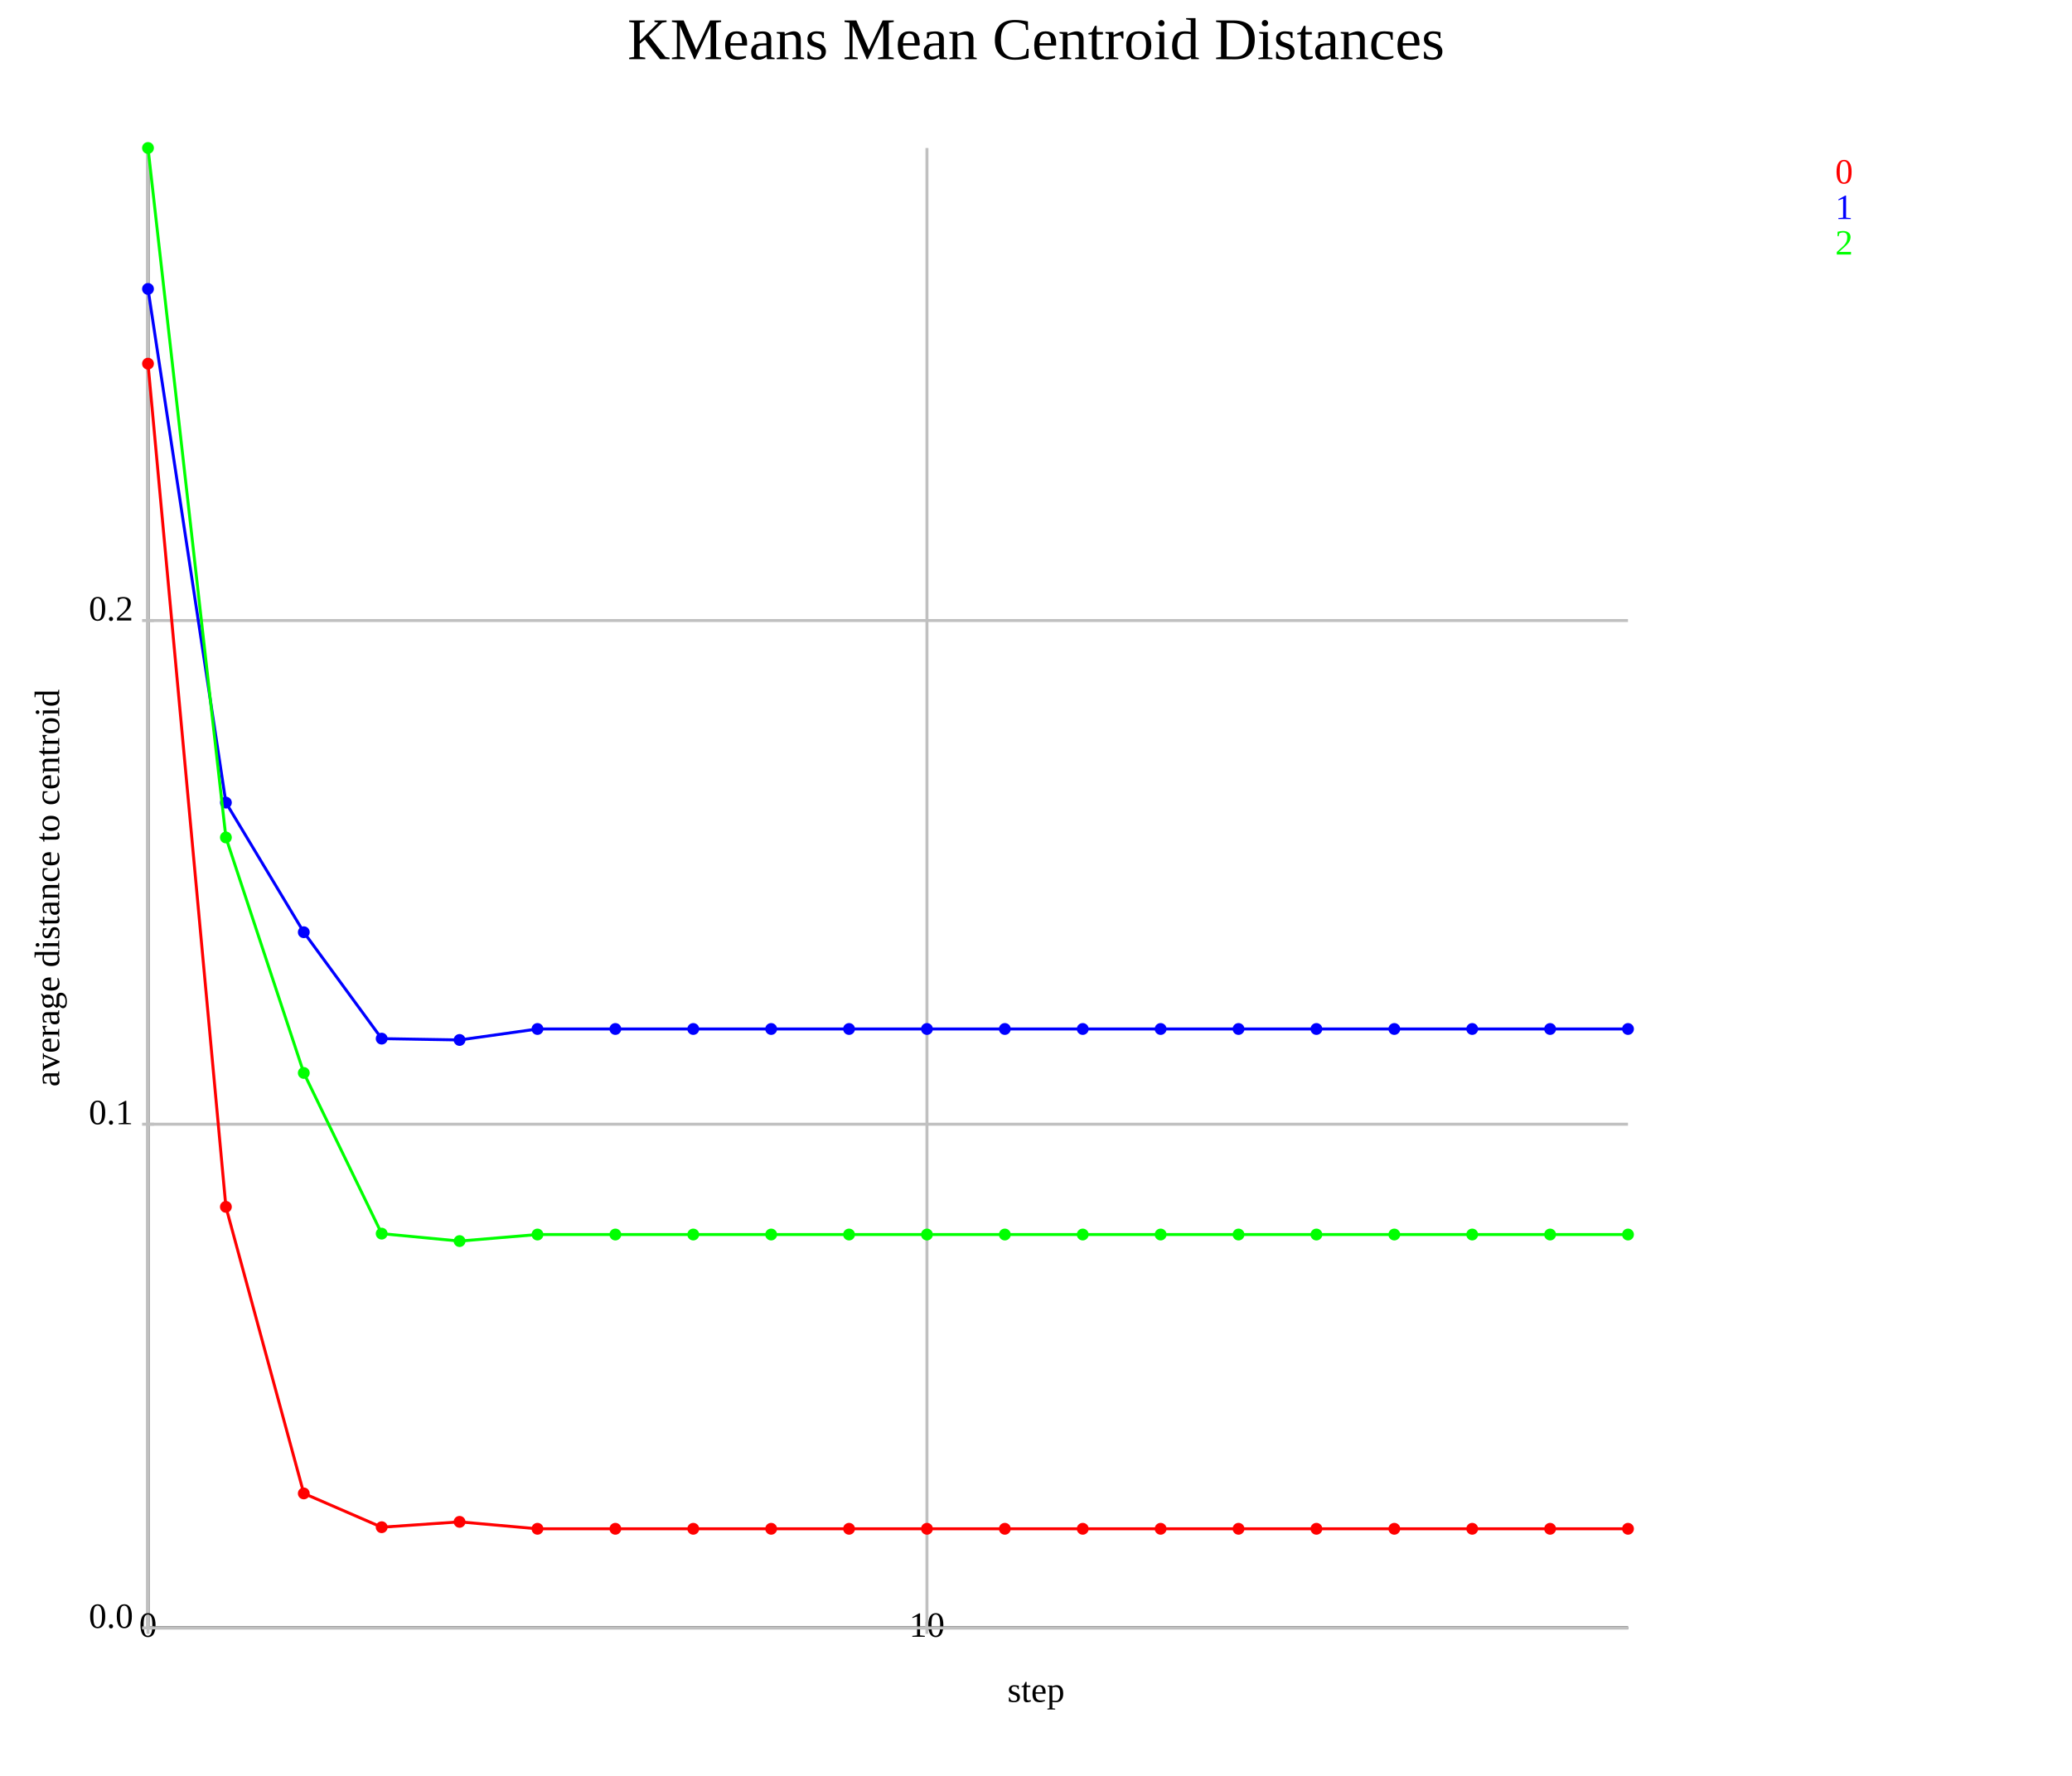
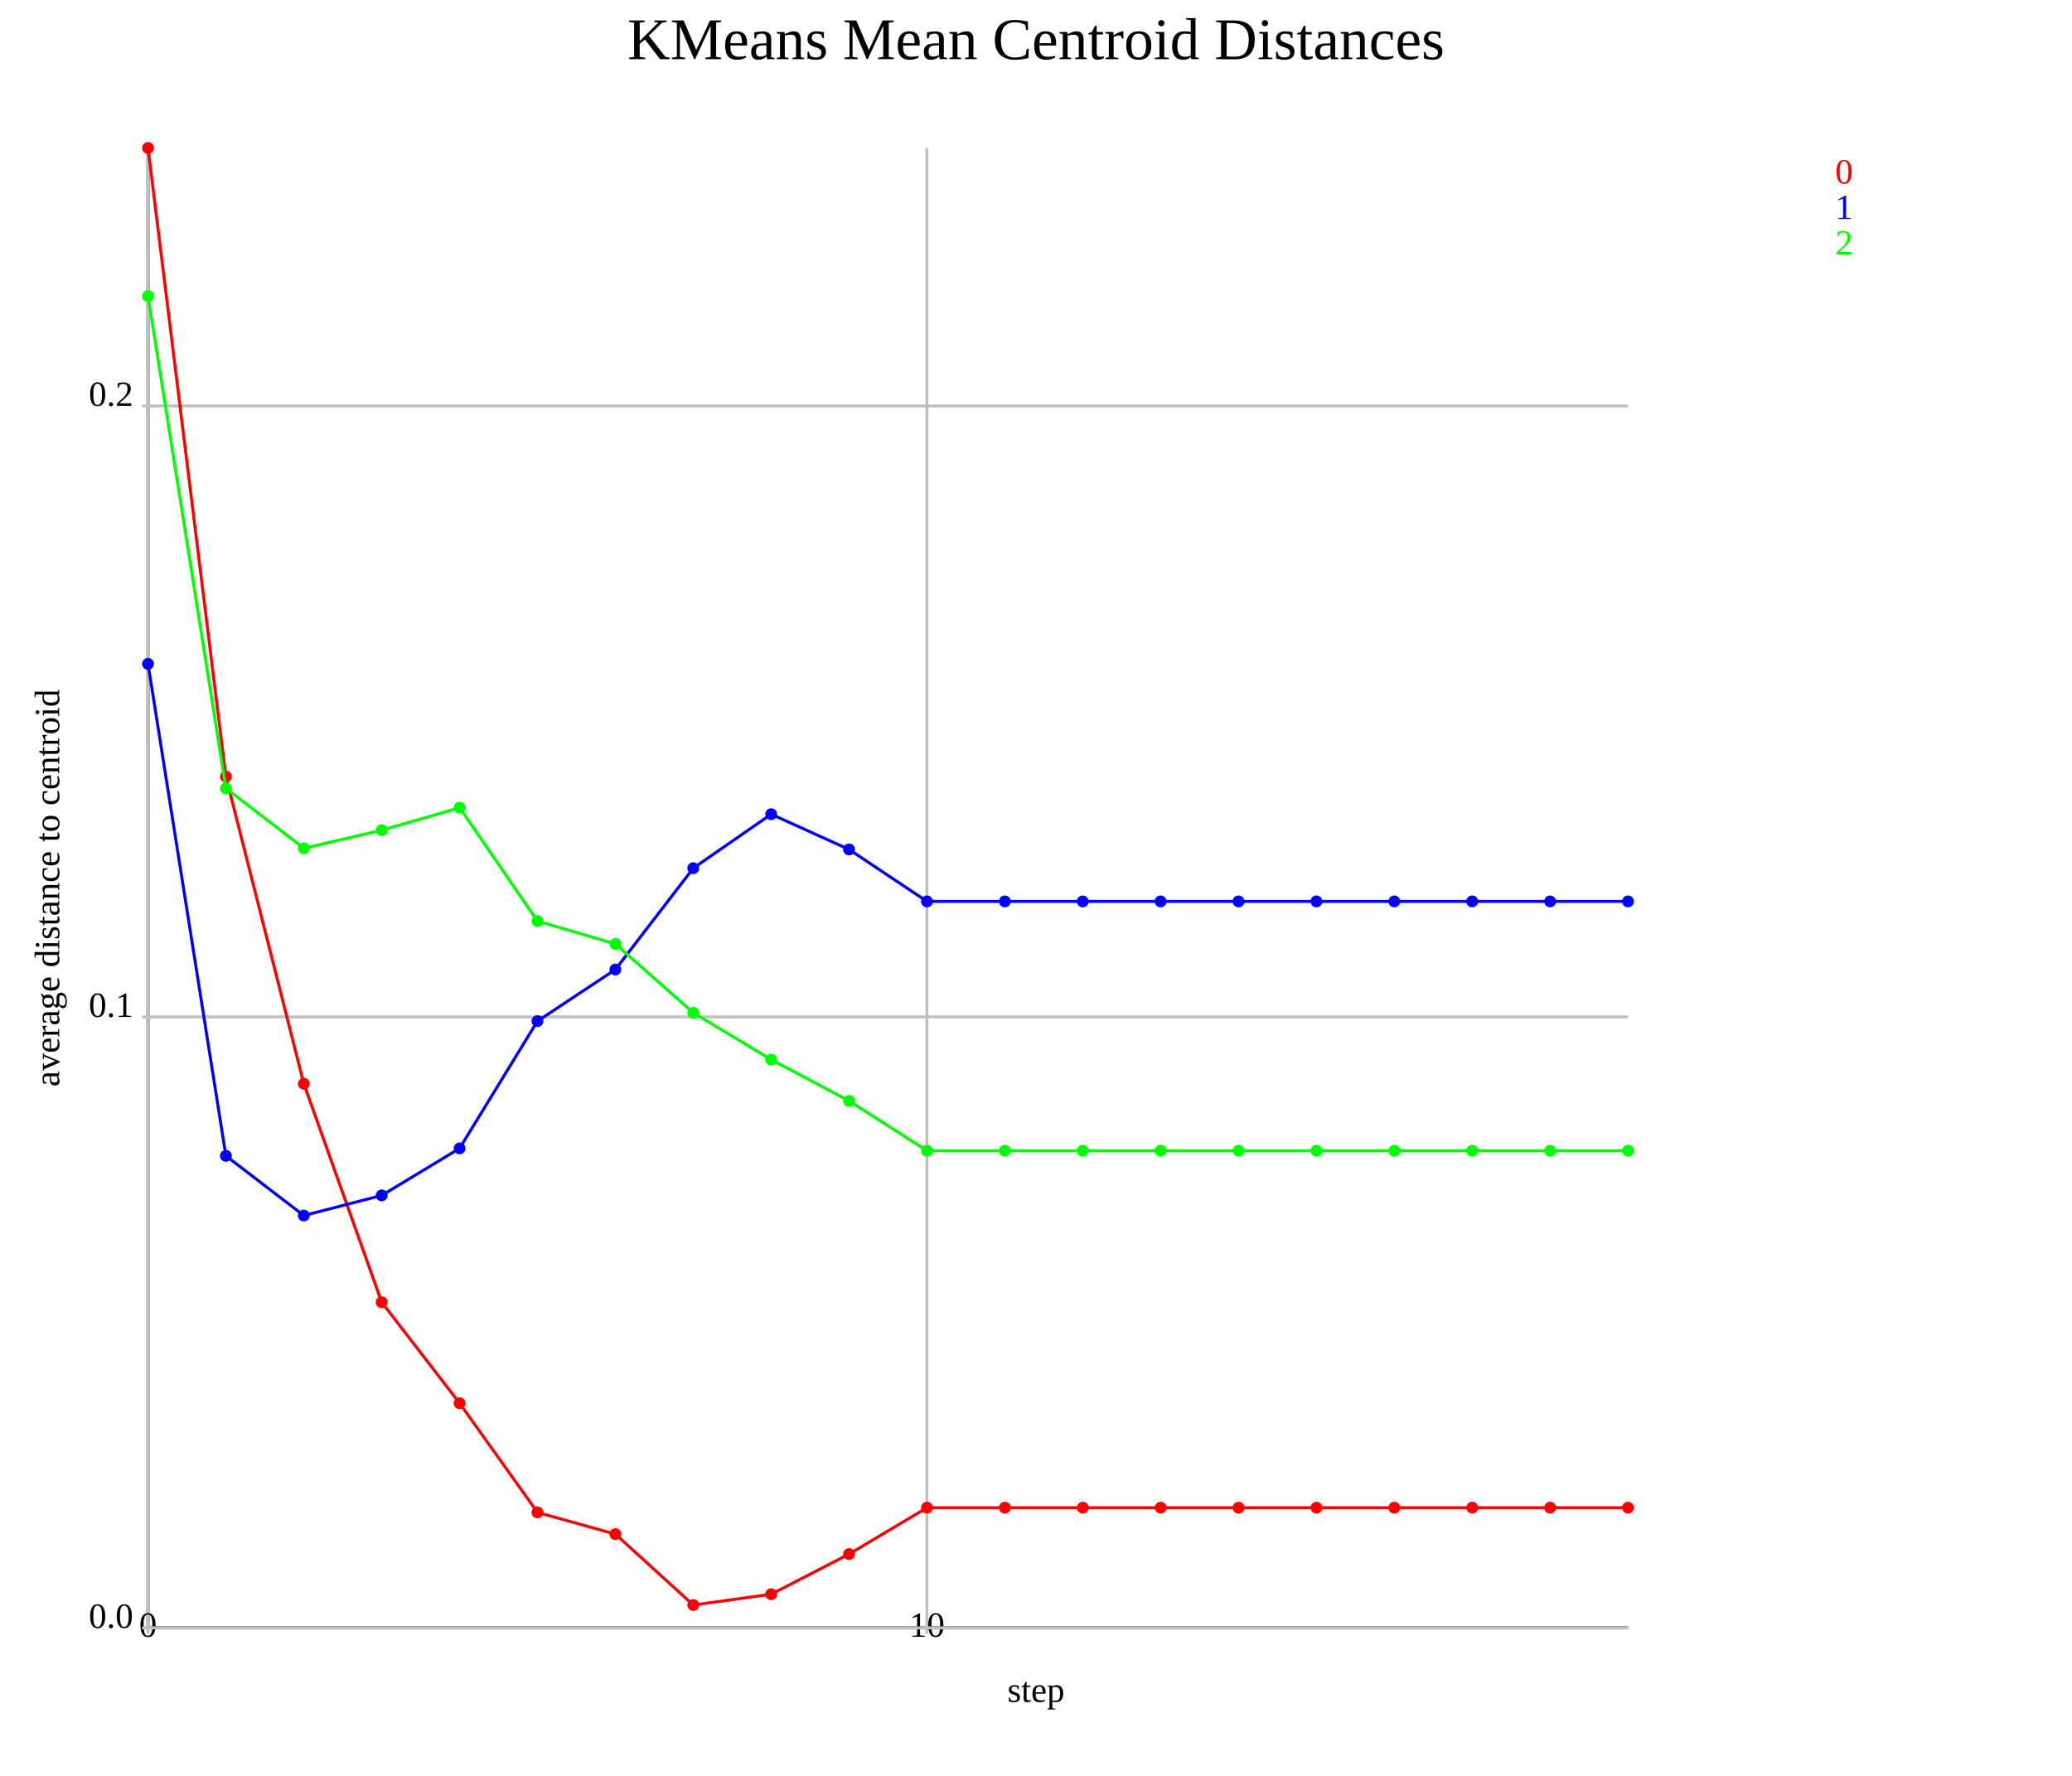
<svg xmlns="http://www.w3.org/2000/svg" version="1.1" width="700.0" height="600.0">
  <style>.caption {
  font-size: 14px;
  font-family: Georgia, serif;
}
</style>
  <line x1="50.0" y1="550.0" x2="550.0" y2="550.0" stroke="rgb(0,0,0)" stroke-width="1" />
  <line x1="50.0" y1="550.0" x2="50.0" y2="50.0" stroke="rgb(0,0,0)" stroke-width="1" />
  <line x1="50.0" y1="550.0" x2="50.0" y2="50.0" stroke="rgb(192,192,192)" stroke-width="1" />
  <line x1="50.0" y1="548.0" x2="50.0" y2="552.0" stroke="rgb(192,192,192)" stroke-width="1" />
  <text text-anchor="middle" alignment-baseline="hanging" x="50.0" y="553.0" font-size="12.0">0</text>
  <line x1="313.158" y1="550.0" x2="313.158" y2="50.0" stroke="rgb(192,192,192)" stroke-width="1" />
  <line x1="313.158" y1="548.0" x2="313.158" y2="552.0" stroke="rgb(192,192,192)" stroke-width="1" />
  <text text-anchor="middle" alignment-baseline="hanging" x="313.158" y="553.0" font-size="12.0">10</text>
  <line x1="50.0" y1="550.0" x2="550.0" y2="550.0" stroke="rgb(192,192,192)" stroke-width="1" />
  <text text-anchor="end" alignment-baseline="middle" x="45.0" y="550.0" font-size="12.0">0.0</text>
  <line x1="48.0" y1="550.0" x2="52.0" y2="550.0" stroke="rgb(192,192,192)" stroke-width="1" />
-   <line x1="50.0" y1="379.826" x2="550.0" y2="379.826" stroke="rgb(192,192,192)" stroke-width="1" />
-   <text text-anchor="end" alignment-baseline="middle" x="45.0" y="379.826" font-size="12.0">0.1</text>
-   <line x1="48.0" y1="379.826" x2="52.0" y2="379.826" stroke="rgb(192,192,192)" stroke-width="1" />
-   <line x1="50.0" y1="209.651" x2="550.0" y2="209.651" stroke="rgb(192,192,192)" stroke-width="1" />
-   <text text-anchor="end" alignment-baseline="middle" x="45.0" y="209.651" font-size="12.0">0.2</text>
-   <line x1="48.0" y1="209.651" x2="52.0" y2="209.651" stroke="rgb(192,192,192)" stroke-width="1" />
-   <polyline points="50.0,122.869 76.316,407.749 102.632,504.57 128.947,515.984 155.263,514.174 181.579,516.517 207.895,516.517 234.211,516.517 260.526,516.517 286.842,516.517 313.158,516.517 339.474,516.517 365.789,516.517 392.105,516.517 418.421,516.517 444.737,516.517 471.053,516.517 497.368,516.517 523.684,516.517 550.0,516.517" fill="none" stroke="rgb(255,0,0)" stroke-width="1" />
-   <circle cx="50.0" cy="122.869" r="2" fill="rgb(255,0,0)" />
-   <circle cx="76.316" cy="407.749" r="2" fill="rgb(255,0,0)" />
-   <circle cx="102.632" cy="504.57" r="2" fill="rgb(255,0,0)" />
-   <circle cx="128.947" cy="515.984" r="2" fill="rgb(255,0,0)" />
-   <circle cx="155.263" cy="514.174" r="2" fill="rgb(255,0,0)" />
-   <circle cx="181.579" cy="516.517" r="2" fill="rgb(255,0,0)" />
-   <circle cx="207.895" cy="516.517" r="2" fill="rgb(255,0,0)" />
-   <circle cx="234.211" cy="516.517" r="2" fill="rgb(255,0,0)" />
-   <circle cx="260.526" cy="516.517" r="2" fill="rgb(255,0,0)" />
-   <circle cx="286.842" cy="516.517" r="2" fill="rgb(255,0,0)" />
-   <circle cx="313.158" cy="516.517" r="2" fill="rgb(255,0,0)" />
-   <circle cx="339.474" cy="516.517" r="2" fill="rgb(255,0,0)" />
-   <circle cx="365.789" cy="516.517" r="2" fill="rgb(255,0,0)" />
-   <circle cx="392.105" cy="516.517" r="2" fill="rgb(255,0,0)" />
-   <circle cx="418.421" cy="516.517" r="2" fill="rgb(255,0,0)" />
-   <circle cx="444.737" cy="516.517" r="2" fill="rgb(255,0,0)" />
-   <circle cx="471.053" cy="516.517" r="2" fill="rgb(255,0,0)" />
-   <circle cx="497.368" cy="516.517" r="2" fill="rgb(255,0,0)" />
-   <circle cx="523.684" cy="516.517" r="2" fill="rgb(255,0,0)" />
-   <circle cx="550.0" cy="516.517" r="2" fill="rgb(255,0,0)" />
-   <polyline points="50.0,97.619 76.316,271.165 102.632,314.962 128.947,350.913 155.263,351.36 181.579,347.653 207.895,347.653 234.211,347.653 260.526,347.653 286.842,347.653 313.158,347.653 339.474,347.653 365.789,347.653 392.105,347.653 418.421,347.653 444.737,347.653 471.053,347.653 497.368,347.653 523.684,347.653 550.0,347.653" fill="none" stroke="rgb(0,0,255)" stroke-width="1" />
-   <circle cx="50.0" cy="97.619" r="2" fill="rgb(0,0,255)" />
-   <circle cx="76.316" cy="271.165" r="2" fill="rgb(0,0,255)" />
-   <circle cx="102.632" cy="314.962" r="2" fill="rgb(0,0,255)" />
-   <circle cx="128.947" cy="350.913" r="2" fill="rgb(0,0,255)" />
-   <circle cx="155.263" cy="351.36" r="2" fill="rgb(0,0,255)" />
-   <circle cx="181.579" cy="347.653" r="2" fill="rgb(0,0,255)" />
-   <circle cx="207.895" cy="347.653" r="2" fill="rgb(0,0,255)" />
-   <circle cx="234.211" cy="347.653" r="2" fill="rgb(0,0,255)" />
-   <circle cx="260.526" cy="347.653" r="2" fill="rgb(0,0,255)" />
-   <circle cx="286.842" cy="347.653" r="2" fill="rgb(0,0,255)" />
-   <circle cx="313.158" cy="347.653" r="2" fill="rgb(0,0,255)" />
-   <circle cx="339.474" cy="347.653" r="2" fill="rgb(0,0,255)" />
-   <circle cx="365.789" cy="347.653" r="2" fill="rgb(0,0,255)" />
-   <circle cx="392.105" cy="347.653" r="2" fill="rgb(0,0,255)" />
-   <circle cx="418.421" cy="347.653" r="2" fill="rgb(0,0,255)" />
-   <circle cx="444.737" cy="347.653" r="2" fill="rgb(0,0,255)" />
-   <circle cx="471.053" cy="347.653" r="2" fill="rgb(0,0,255)" />
-   <circle cx="497.368" cy="347.653" r="2" fill="rgb(0,0,255)" />
-   <circle cx="523.684" cy="347.653" r="2" fill="rgb(0,0,255)" />
-   <circle cx="550.0" cy="347.653" r="2" fill="rgb(0,0,255)" />
-   <polyline points="50.0,50.0 76.316,282.942 102.632,362.505 128.947,416.796 155.263,419.311 181.579,417.098 207.895,417.098 234.211,417.098 260.526,417.098 286.842,417.098 313.158,417.098 339.474,417.098 365.789,417.098 392.105,417.098 418.421,417.098 444.737,417.098 471.053,417.098 497.368,417.098 523.684,417.098 550.0,417.098" fill="none" stroke="rgb(0,255,0)" stroke-width="1" />
-   <circle cx="50.0" cy="50.0" r="2" fill="rgb(0,255,0)" />
-   <circle cx="76.316" cy="282.942" r="2" fill="rgb(0,255,0)" />
-   <circle cx="102.632" cy="362.505" r="2" fill="rgb(0,255,0)" />
-   <circle cx="128.947" cy="416.796" r="2" fill="rgb(0,255,0)" />
-   <circle cx="155.263" cy="419.311" r="2" fill="rgb(0,255,0)" />
-   <circle cx="181.579" cy="417.098" r="2" fill="rgb(0,255,0)" />
-   <circle cx="207.895" cy="417.098" r="2" fill="rgb(0,255,0)" />
-   <circle cx="234.211" cy="417.098" r="2" fill="rgb(0,255,0)" />
-   <circle cx="260.526" cy="417.098" r="2" fill="rgb(0,255,0)" />
-   <circle cx="286.842" cy="417.098" r="2" fill="rgb(0,255,0)" />
-   <circle cx="313.158" cy="417.098" r="2" fill="rgb(0,255,0)" />
-   <circle cx="339.474" cy="417.098" r="2" fill="rgb(0,255,0)" />
-   <circle cx="365.789" cy="417.098" r="2" fill="rgb(0,255,0)" />
-   <circle cx="392.105" cy="417.098" r="2" fill="rgb(0,255,0)" />
-   <circle cx="418.421" cy="417.098" r="2" fill="rgb(0,255,0)" />
-   <circle cx="444.737" cy="417.098" r="2" fill="rgb(0,255,0)" />
-   <circle cx="471.053" cy="417.098" r="2" fill="rgb(0,255,0)" />
-   <circle cx="497.368" cy="417.098" r="2" fill="rgb(0,255,0)" />
-   <circle cx="523.684" cy="417.098" r="2" fill="rgb(0,255,0)" />
-   <circle cx="550.0" cy="417.098" r="2" fill="rgb(0,255,0)" />
+   <line x1="50.0" y1="343.576" x2="550.0" y2="343.576" stroke="rgb(192,192,192)" stroke-width="1" />
+   <text text-anchor="end" alignment-baseline="middle" x="45.0" y="343.576" font-size="12.0">0.1</text>
+   <line x1="48.0" y1="343.576" x2="52.0" y2="343.576" stroke="rgb(192,192,192)" stroke-width="1" />
+   <line x1="50.0" y1="137.153" x2="550.0" y2="137.153" stroke="rgb(192,192,192)" stroke-width="1" />
+   <text text-anchor="end" alignment-baseline="middle" x="45.0" y="137.153" font-size="12.0">0.2</text>
+   <line x1="48.0" y1="137.153" x2="52.0" y2="137.153" stroke="rgb(192,192,192)" stroke-width="1" />
+   <polyline points="50.0,50.0 76.316,262.398 102.632,366.154 128.947,439.969 155.263,474.095 181.579,510.989 207.895,518.327 234.211,542.274 260.526,538.621 286.842,525.064 313.158,509.385 339.474,509.385 365.789,509.385 392.105,509.385 418.421,509.385 444.737,509.385 471.053,509.385 497.368,509.385 523.684,509.385 550.0,509.385" fill="none" stroke="rgb(255,0,0)" stroke-width="1" />
+   <circle cx="50.0" cy="50.0" r="2" fill="rgb(255,0,0)" />
+   <circle cx="76.316" cy="262.398" r="2" fill="rgb(255,0,0)" />
+   <circle cx="102.632" cy="366.154" r="2" fill="rgb(255,0,0)" />
+   <circle cx="128.947" cy="439.969" r="2" fill="rgb(255,0,0)" />
+   <circle cx="155.263" cy="474.095" r="2" fill="rgb(255,0,0)" />
+   <circle cx="181.579" cy="510.989" r="2" fill="rgb(255,0,0)" />
+   <circle cx="207.895" cy="518.327" r="2" fill="rgb(255,0,0)" />
+   <circle cx="234.211" cy="542.274" r="2" fill="rgb(255,0,0)" />
+   <circle cx="260.526" cy="538.621" r="2" fill="rgb(255,0,0)" />
+   <circle cx="286.842" cy="525.064" r="2" fill="rgb(255,0,0)" />
+   <circle cx="313.158" cy="509.385" r="2" fill="rgb(255,0,0)" />
+   <circle cx="339.474" cy="509.385" r="2" fill="rgb(255,0,0)" />
+   <circle cx="365.789" cy="509.385" r="2" fill="rgb(255,0,0)" />
+   <circle cx="392.105" cy="509.385" r="2" fill="rgb(255,0,0)" />
+   <circle cx="418.421" cy="509.385" r="2" fill="rgb(255,0,0)" />
+   <circle cx="444.737" cy="509.385" r="2" fill="rgb(255,0,0)" />
+   <circle cx="471.053" cy="509.385" r="2" fill="rgb(255,0,0)" />
+   <circle cx="497.368" cy="509.385" r="2" fill="rgb(255,0,0)" />
+   <circle cx="523.684" cy="509.385" r="2" fill="rgb(255,0,0)" />
+   <circle cx="550.0" cy="509.385" r="2" fill="rgb(255,0,0)" />
+   <polyline points="50.0,224.293 76.316,390.52 102.632,410.682 128.947,403.884 155.263,387.996 181.579,344.991 207.895,327.562 234.211,293.325 260.526,275.091 286.842,287.001 313.158,304.55 339.474,304.55 365.789,304.55 392.105,304.55 418.421,304.55 444.737,304.55 471.053,304.55 497.368,304.55 523.684,304.55 550.0,304.55" fill="none" stroke="rgb(0,0,255)" stroke-width="1" />
+   <circle cx="50.0" cy="224.293" r="2" fill="rgb(0,0,255)" />
+   <circle cx="76.316" cy="390.52" r="2" fill="rgb(0,0,255)" />
+   <circle cx="102.632" cy="410.682" r="2" fill="rgb(0,0,255)" />
+   <circle cx="128.947" cy="403.884" r="2" fill="rgb(0,0,255)" />
+   <circle cx="155.263" cy="387.996" r="2" fill="rgb(0,0,255)" />
+   <circle cx="181.579" cy="344.991" r="2" fill="rgb(0,0,255)" />
+   <circle cx="207.895" cy="327.562" r="2" fill="rgb(0,0,255)" />
+   <circle cx="234.211" cy="293.325" r="2" fill="rgb(0,0,255)" />
+   <circle cx="260.526" cy="275.091" r="2" fill="rgb(0,0,255)" />
+   <circle cx="286.842" cy="287.001" r="2" fill="rgb(0,0,255)" />
+   <circle cx="313.158" cy="304.55" r="2" fill="rgb(0,0,255)" />
+   <circle cx="339.474" cy="304.55" r="2" fill="rgb(0,0,255)" />
+   <circle cx="365.789" cy="304.55" r="2" fill="rgb(0,0,255)" />
+   <circle cx="392.105" cy="304.55" r="2" fill="rgb(0,0,255)" />
+   <circle cx="418.421" cy="304.55" r="2" fill="rgb(0,0,255)" />
+   <circle cx="444.737" cy="304.55" r="2" fill="rgb(0,0,255)" />
+   <circle cx="471.053" cy="304.55" r="2" fill="rgb(0,0,255)" />
+   <circle cx="497.368" cy="304.55" r="2" fill="rgb(0,0,255)" />
+   <circle cx="523.684" cy="304.55" r="2" fill="rgb(0,0,255)" />
+   <circle cx="550.0" cy="304.55" r="2" fill="rgb(0,0,255)" />
+   <polyline points="50.0,100.05 76.316,266.359 102.632,286.603 128.947,280.493 155.263,272.89 181.579,311.211 207.895,318.926 234.211,342.207 260.526,358.009 286.842,371.976 313.158,388.788 339.474,388.788 365.789,388.788 392.105,388.788 418.421,388.788 444.737,388.788 471.053,388.788 497.368,388.788 523.684,388.788 550.0,388.788" fill="none" stroke="rgb(0,255,0)" stroke-width="1" />
+   <circle cx="50.0" cy="100.05" r="2" fill="rgb(0,255,0)" />
+   <circle cx="76.316" cy="266.359" r="2" fill="rgb(0,255,0)" />
+   <circle cx="102.632" cy="286.603" r="2" fill="rgb(0,255,0)" />
+   <circle cx="128.947" cy="280.493" r="2" fill="rgb(0,255,0)" />
+   <circle cx="155.263" cy="272.89" r="2" fill="rgb(0,255,0)" />
+   <circle cx="181.579" cy="311.211" r="2" fill="rgb(0,255,0)" />
+   <circle cx="207.895" cy="318.926" r="2" fill="rgb(0,255,0)" />
+   <circle cx="234.211" cy="342.207" r="2" fill="rgb(0,255,0)" />
+   <circle cx="260.526" cy="358.009" r="2" fill="rgb(0,255,0)" />
+   <circle cx="286.842" cy="371.976" r="2" fill="rgb(0,255,0)" />
+   <circle cx="313.158" cy="388.788" r="2" fill="rgb(0,255,0)" />
+   <circle cx="339.474" cy="388.788" r="2" fill="rgb(0,255,0)" />
+   <circle cx="365.789" cy="388.788" r="2" fill="rgb(0,255,0)" />
+   <circle cx="392.105" cy="388.788" r="2" fill="rgb(0,255,0)" />
+   <circle cx="418.421" cy="388.788" r="2" fill="rgb(0,255,0)" />
+   <circle cx="444.737" cy="388.788" r="2" fill="rgb(0,255,0)" />
+   <circle cx="471.053" cy="388.788" r="2" fill="rgb(0,255,0)" />
+   <circle cx="497.368" cy="388.788" r="2" fill="rgb(0,255,0)" />
+   <circle cx="523.684" cy="388.788" r="2" fill="rgb(0,255,0)" />
+   <circle cx="550.0" cy="388.788" r="2" fill="rgb(0,255,0)" />
  <text x="350.0" y="20.0" text-anchor="middle" fill="rgb(0,0,0)" font-size="20.0">KMeans Mean Centroid Distances</text>
  <text x="350.0" y="575.0" text-anchor="middle" fill="rgb(0,0,0)" font-size="12.0">step</text>
  <text transform="rotate(-90.0 20.0 300.0)" x="20.0" y="300.0" text-anchor="middle" fill="rgb(0,0,0)" font-size="12.0">average distance to centroid</text>
  <text x="620" y="62" fill="rgb(255,0,0)" font-size="12">0</text>
  <text x="620" y="74" fill="rgb(0,0,255)" font-size="12">1</text>
  <text x="620" y="86" fill="rgb(0,255,0)" font-size="12">2</text>
      Sorry, your browser does not support inline SVG.
    </svg>
